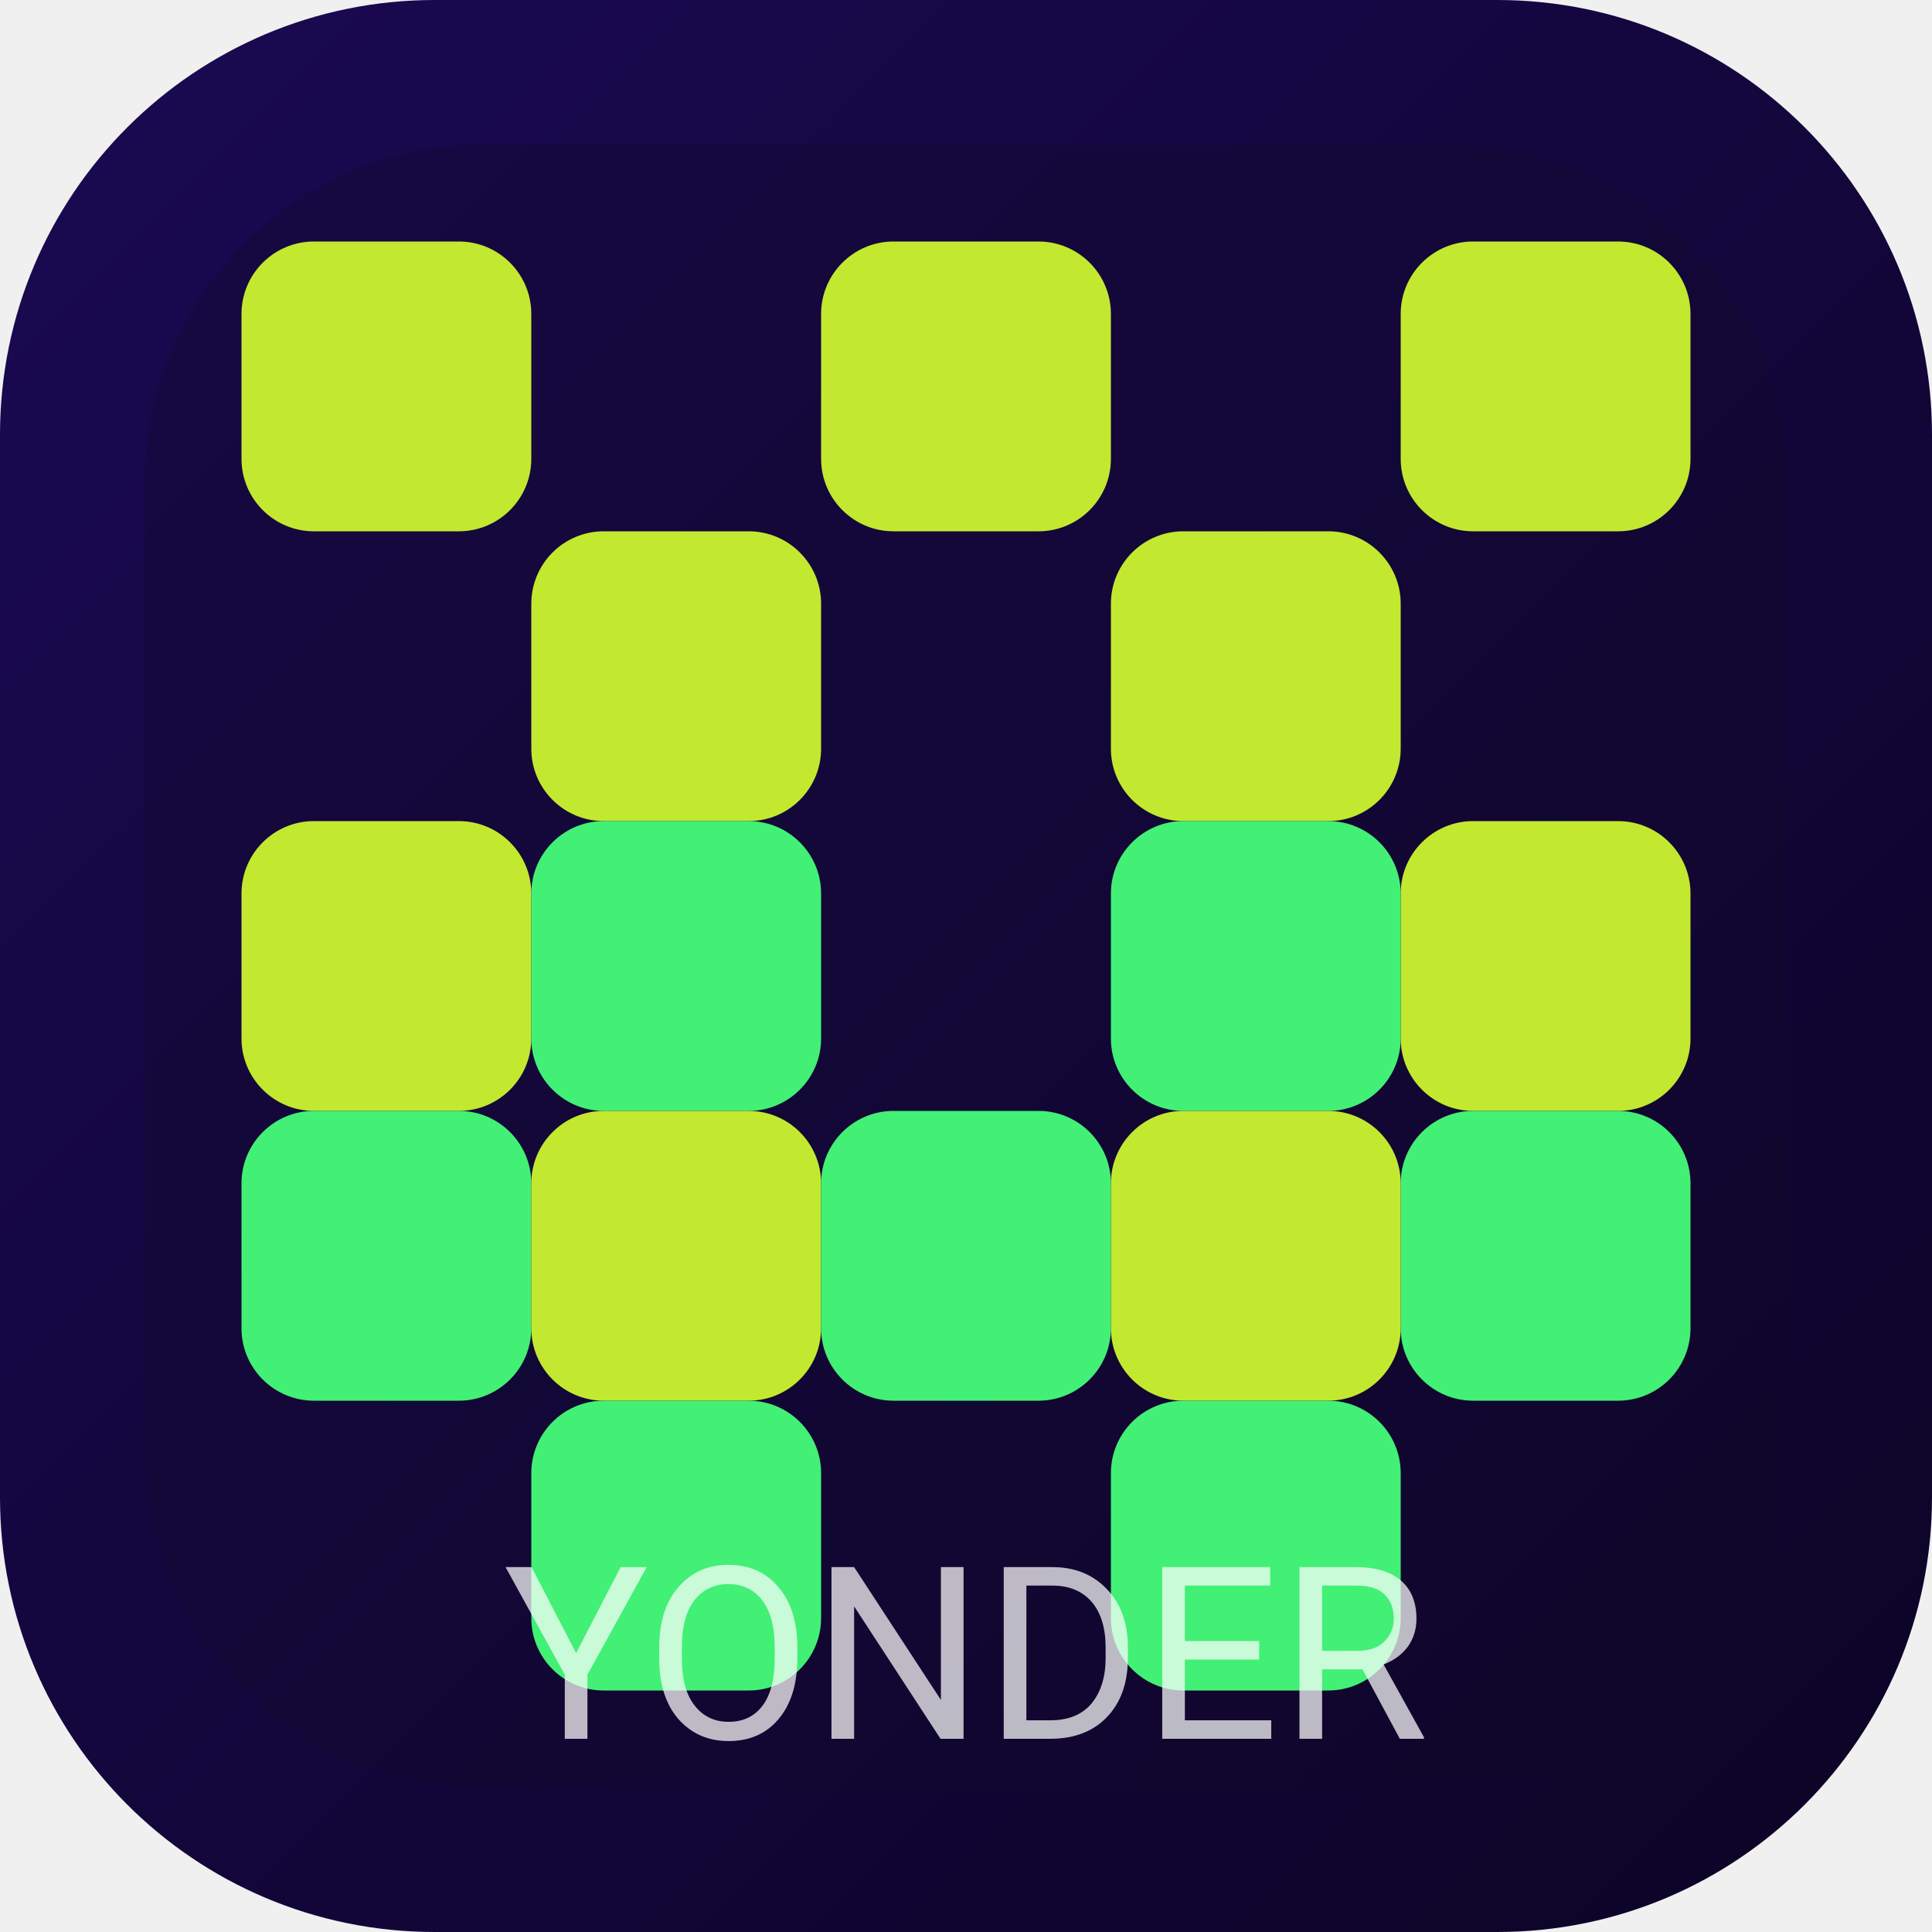
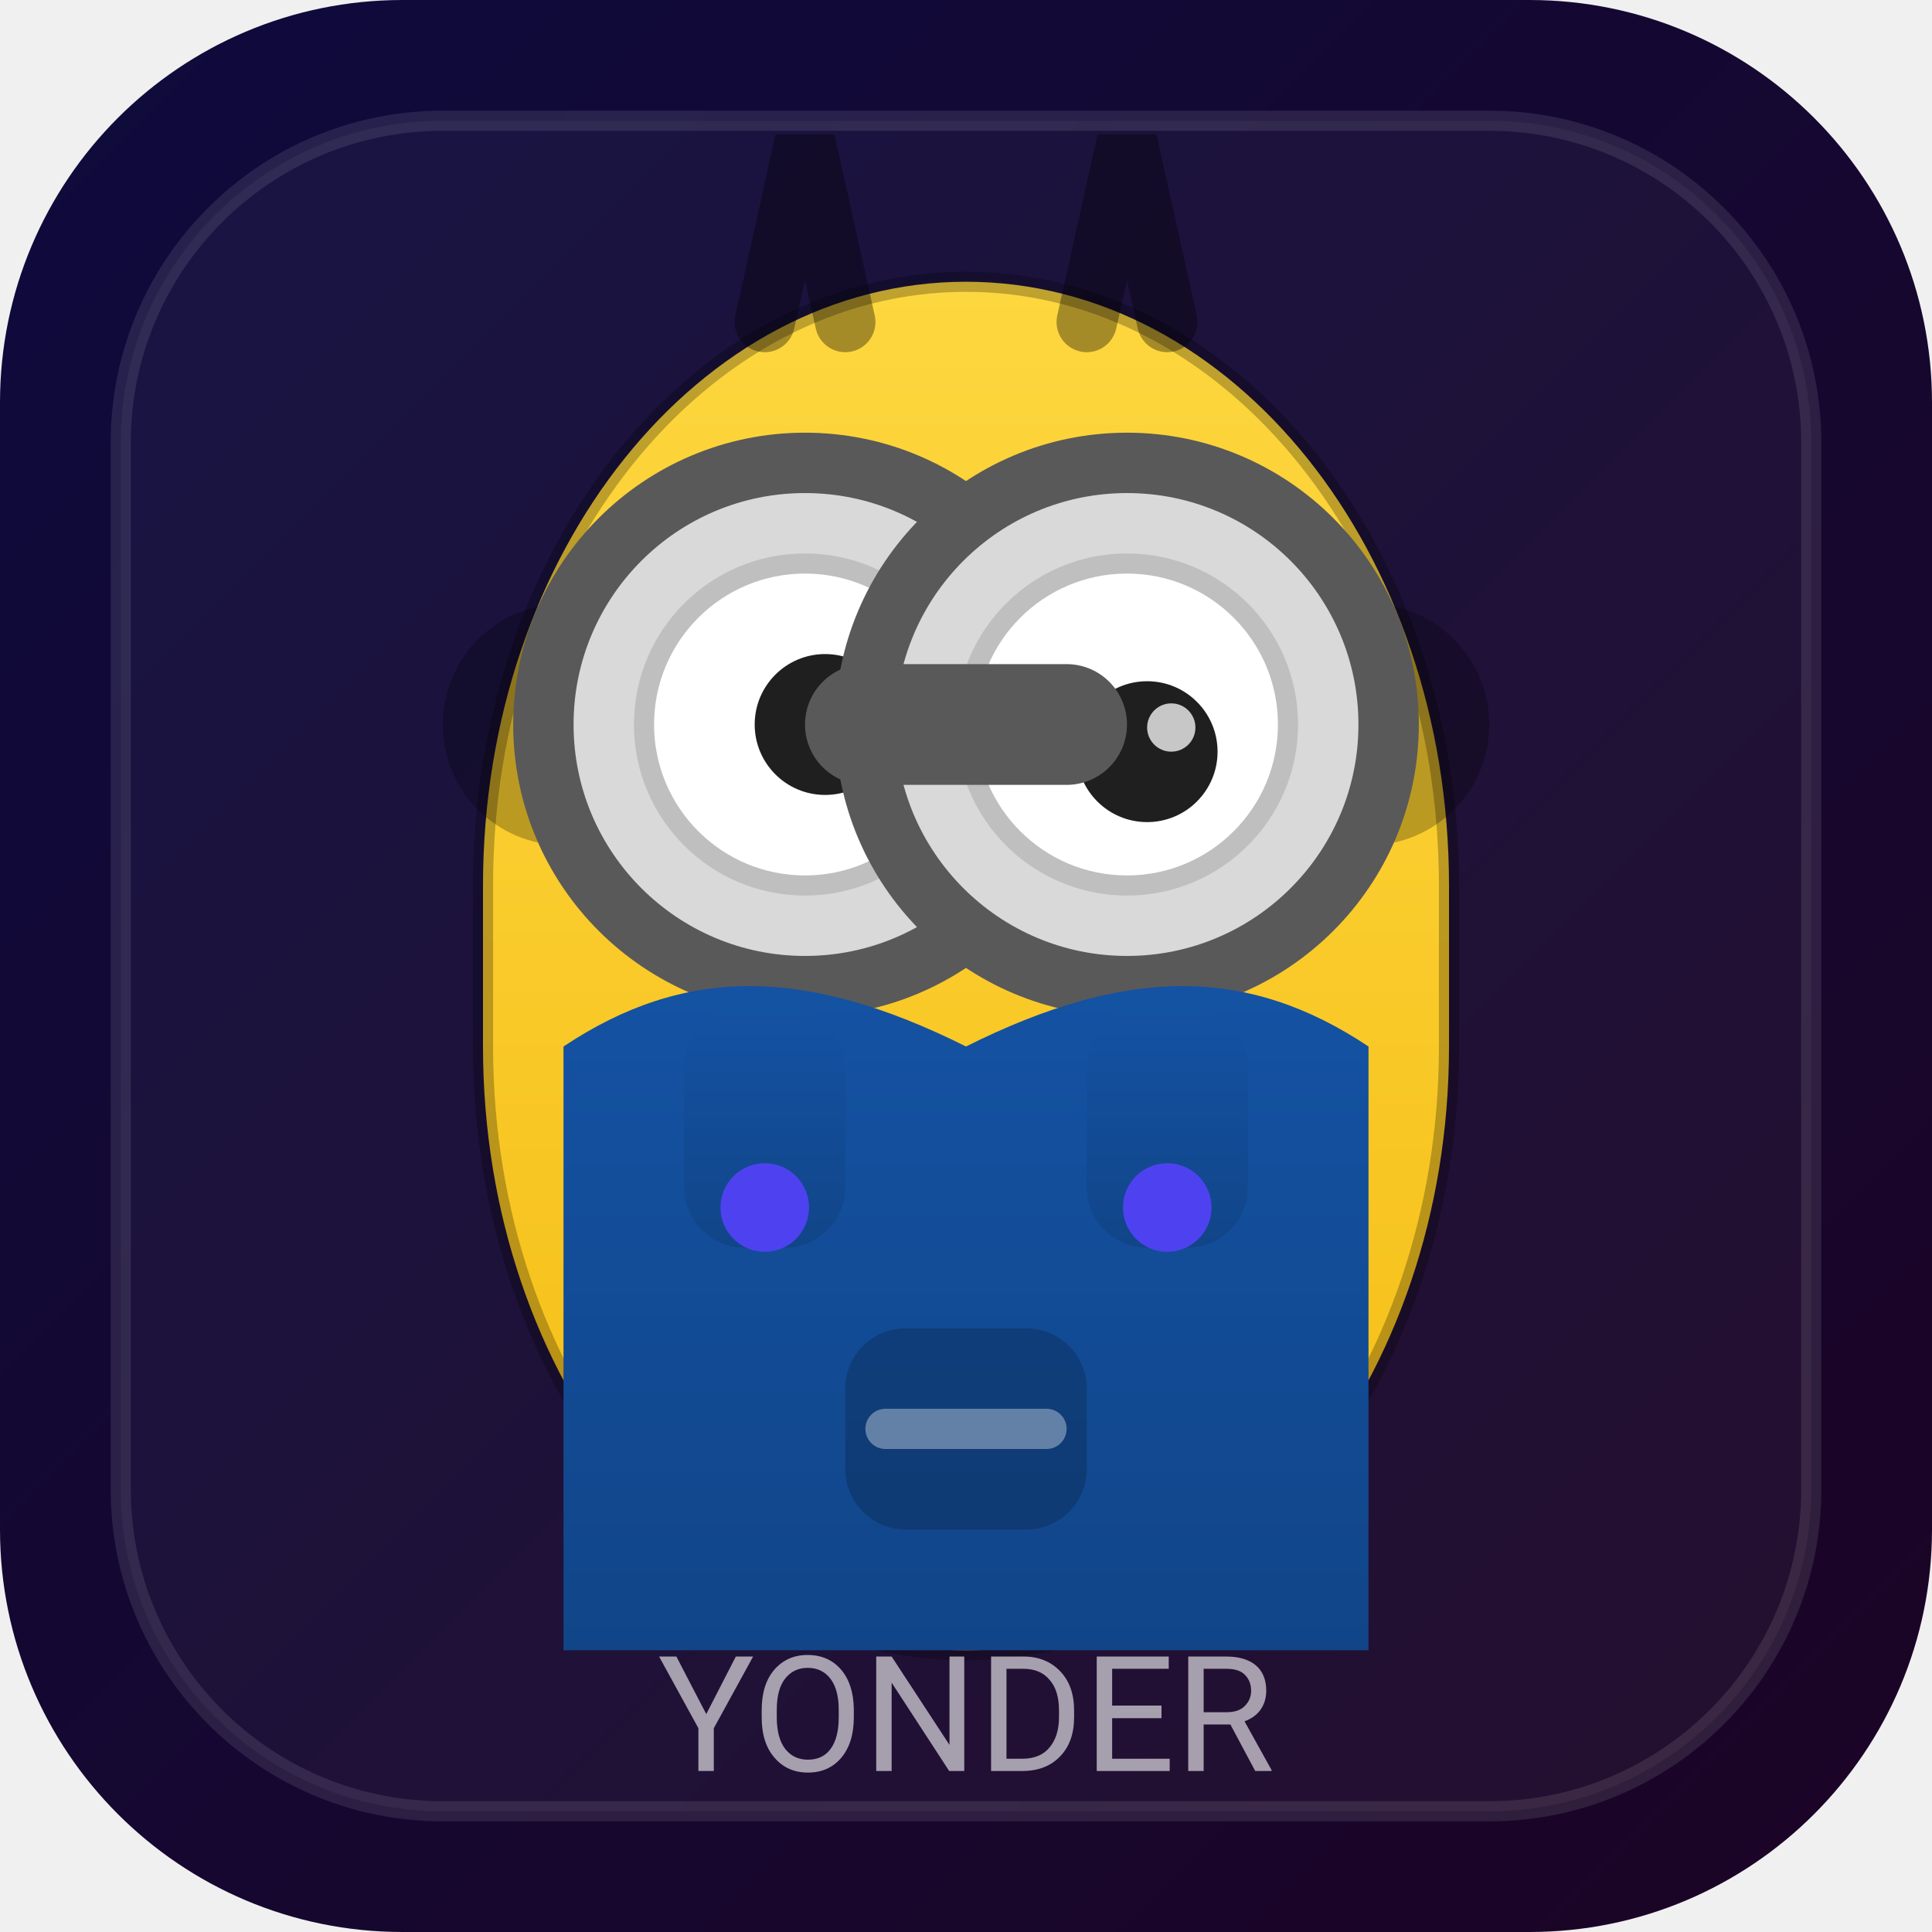
- <svg xmlns="http://www.w3.org/2000/svg" width="80" height="80" viewBox="0 0 80 80">
+ <svg xmlns="http://www.w3.org/2000/svg" width="96" height="96" viewBox="0 0 96 96">
  <defs>
-     <linearGradient id="g" x1="0" y1="0" x2="1" y2="1">
-       <stop offset="0" stop-color="hsl(254 80% 18%)" />
-       <stop offset="1" stop-color="hsl(254 80% 8%)" />
+     <linearGradient id="bg" x1="0" y1="0" x2="1" y2="1">
+       <stop offset="0" stop-color="hsl(244 70% 14%)" />
+       <stop offset="1" stop-color="hsl(284 80% 8%)" />
+     </linearGradient>
+     <linearGradient id="body" x1="0" y1="0" x2="0" y2="1">
+       <stop offset="0" stop-color="hsl(48 98% 62%)" />
+       <stop offset="1" stop-color="hsl(45 92% 52%)" />
+     </linearGradient>
+     <linearGradient id="denim" x1="0" y1="0" x2="0" y2="1">
+       <stop offset="0" stop-color="hsl(214 78% 36%)" />
+       <stop offset="1" stop-color="hsl(214 78% 30%)" />
    </linearGradient>
  </defs>
-   <rect x="0" y="0" width="80" height="80" rx="18" fill="url(#g)" />
-   <rect x="6" y="6" width="68" height="68" rx="14" fill="hsl(254 70% 10%)" opacity="0.35" />
-   <rect x="10" y="10" width="12" height="12" rx="3" fill="hsl(72 80% 55%)" />
-   <rect x="58" y="10" width="12" height="12" rx="3" fill="hsl(72 80% 55%)" />
-   <rect x="34" y="10" width="12" height="12" rx="3" fill="hsl(72 80% 55%)" />
-   <rect x="22" y="22" width="12" height="12" rx="3" fill="hsl(72 80% 55%)" />
-   <rect x="46" y="22" width="12" height="12" rx="3" fill="hsl(72 80% 55%)" />
-   <rect x="10" y="34" width="12" height="12" rx="3" fill="hsl(72 80% 55%)" />
-   <rect x="58" y="34" width="12" height="12" rx="3" fill="hsl(72 80% 55%)" />
-   <rect x="22" y="34" width="12" height="12" rx="3" fill="hsl(138 85% 60%)" />
-   <rect x="46" y="34" width="12" height="12" rx="3" fill="hsl(138 85% 60%)" />
-   <rect x="10" y="46" width="12" height="12" rx="3" fill="hsl(138 85% 60%)" />
-   <rect x="58" y="46" width="12" height="12" rx="3" fill="hsl(138 85% 60%)" />
-   <rect x="22" y="46" width="12" height="12" rx="3" fill="hsl(72 80% 55%)" />
-   <rect x="46" y="46" width="12" height="12" rx="3" fill="hsl(72 80% 55%)" />
-   <rect x="34" y="46" width="12" height="12" rx="3" fill="hsl(138 85% 60%)" />
-   <rect x="22" y="58" width="12" height="12" rx="3" fill="hsl(138 85% 60%)" />
-   <rect x="46" y="58" width="12" height="12" rx="3" fill="hsl(138 85% 60%)" />
-   <text x="40" y="72" text-anchor="middle" font-family="ui-sans-serif, system-ui, -apple-system, Segoe UI, Roboto, Helvetica, Arial" font-size="10" fill="rgba(255,255,255,0.72)">YONDER</text>
+   <rect x="0" y="0" width="96" height="96" rx="20" fill="url(#bg)" />
+   <rect x="6" y="6" width="84" height="84" rx="16" fill="rgba(255,255,255,0.04)" stroke="rgba(255,255,255,0.10)" />
+   <rect x="24" y="14" width="48" height="68" rx="30" fill="url(#body)" stroke="rgba(0,0,0,0.25)" />
+   <path d="M 38 16 L 40 7 L 42 16 M 54 16 L 56 7 L 58 16" stroke="rgba(0,0,0,0.35)" stroke-width="3" stroke-linecap="round" fill="none" />
+   <rect x="22" y="30" width="52" height="12" rx="6" fill="rgba(0,0,0,0.25)" />
+   <circle cx="40" cy="36" r="13" fill="hsl(0 0% 85%)" stroke="hsl(0 0% 35%)" stroke-width="3" />
+   <circle cx="40" cy="36" r="8" fill="white" stroke="hsl(0 0% 75%)" stroke-width="1" />
+   <circle cx="41" cy="36" r="3.5" fill="hsl(0 0% 12%)" />
+   <circle cx="42.2" cy="34.8" r="1.2" fill="rgba(255,255,255,0.75)" />
+   <circle cx="56" cy="36" r="13" fill="hsl(0 0% 85%)" stroke="hsl(0 0% 35%)" stroke-width="3" />
+   <circle cx="56" cy="36" r="8" fill="white" stroke="hsl(0 0% 75%)" stroke-width="1" />
+   <circle cx="57" cy="37.35" r="3.5" fill="hsl(0 0% 12%)" />
+   <circle cx="58.2" cy="36.15" r="1.2" fill="rgba(255,255,255,0.75)" />
+   <path d="M 53 36 L 43 36" stroke="hsl(0 0% 35%)" stroke-width="6" stroke-linecap="round" />
+   <path d="M 40 58 Q 48 64 60 57" stroke="rgba(0,0,0,0.45)" stroke-width="3" stroke-linecap="round" fill="none" />
+   <path d="M 28 52 C 34 48 40 48 48 52 C 56 48 62 48 68 52 L 68 82 L 28 82 Z" fill="url(#denim)" />
+   <rect x="34" y="50" width="8" height="12" rx="3" fill="url(#denim)" />
+   <rect x="54" y="50" width="8" height="12" rx="3" fill="url(#denim)" />
+   <circle cx="38" cy="60" r="2.2" fill="hsl(244 85% 60%)" />
+   <circle cx="58" cy="60" r="2.2" fill="hsl(244 85% 60%)" />
+   <rect x="42" y="66" width="12" height="10" rx="3" fill="rgba(0,0,0,0.18)" />
+   <path d="M 44 71 L 52 71" stroke="rgba(255,255,255,0.35)" stroke-width="2" stroke-linecap="round" />
+   <text x="48" y="88" text-anchor="middle" font-family="ui-sans-serif, system-ui, -apple-system, Segoe UI, Roboto, Helvetica, Arial" font-size="8" fill="rgba(255,255,255,0.60)">YONDER</text>
</svg>
